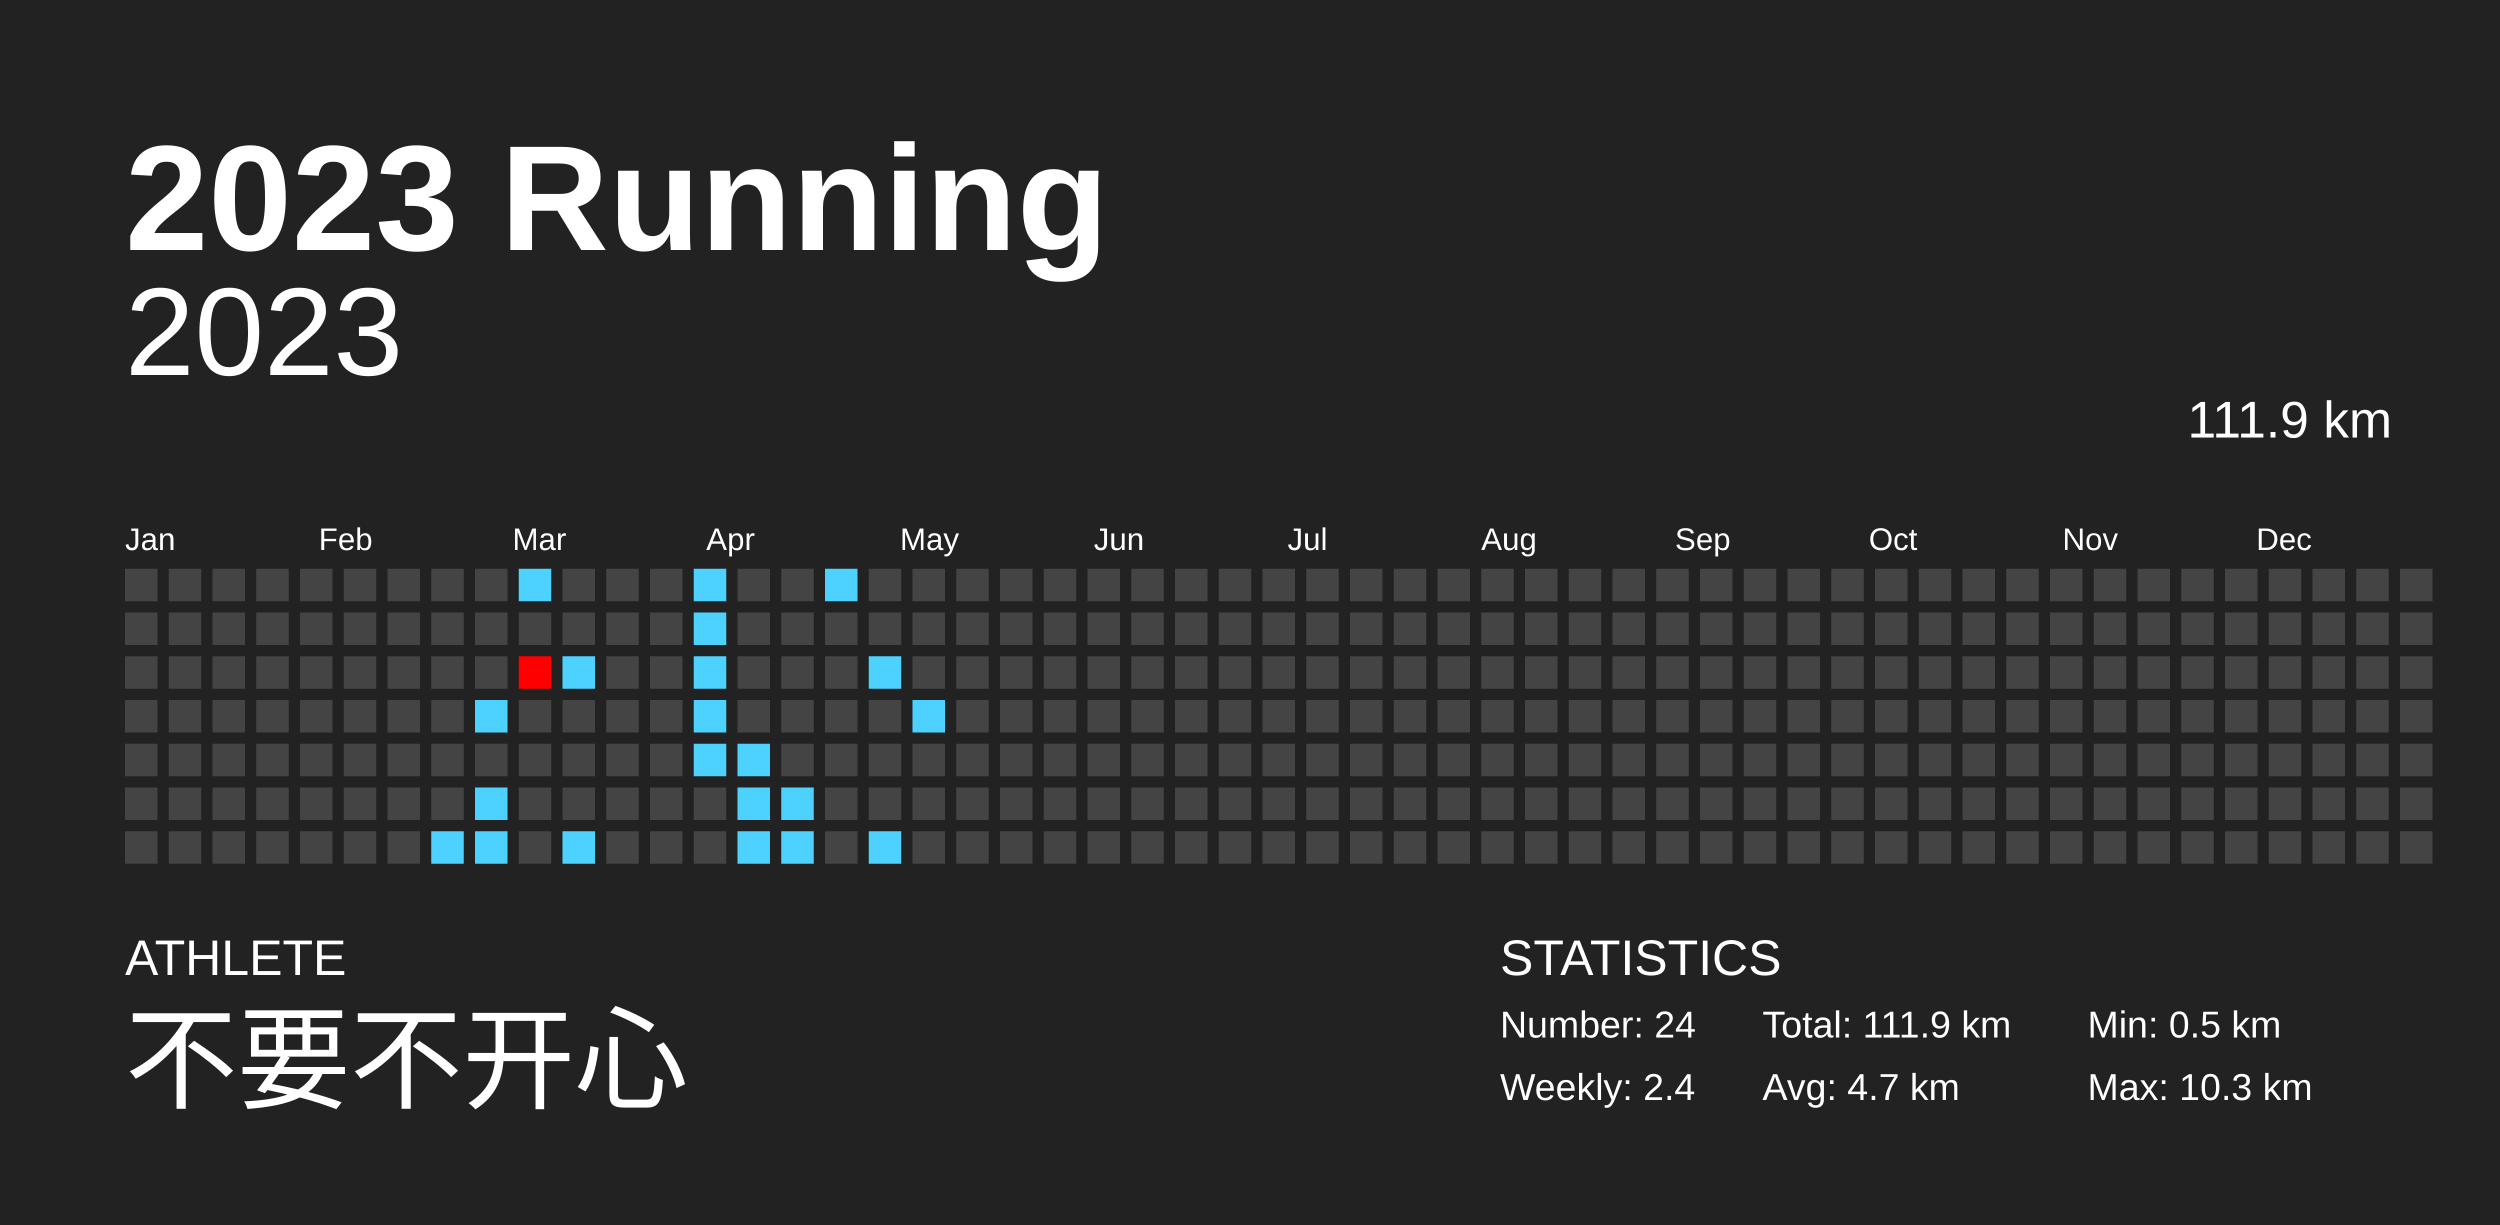
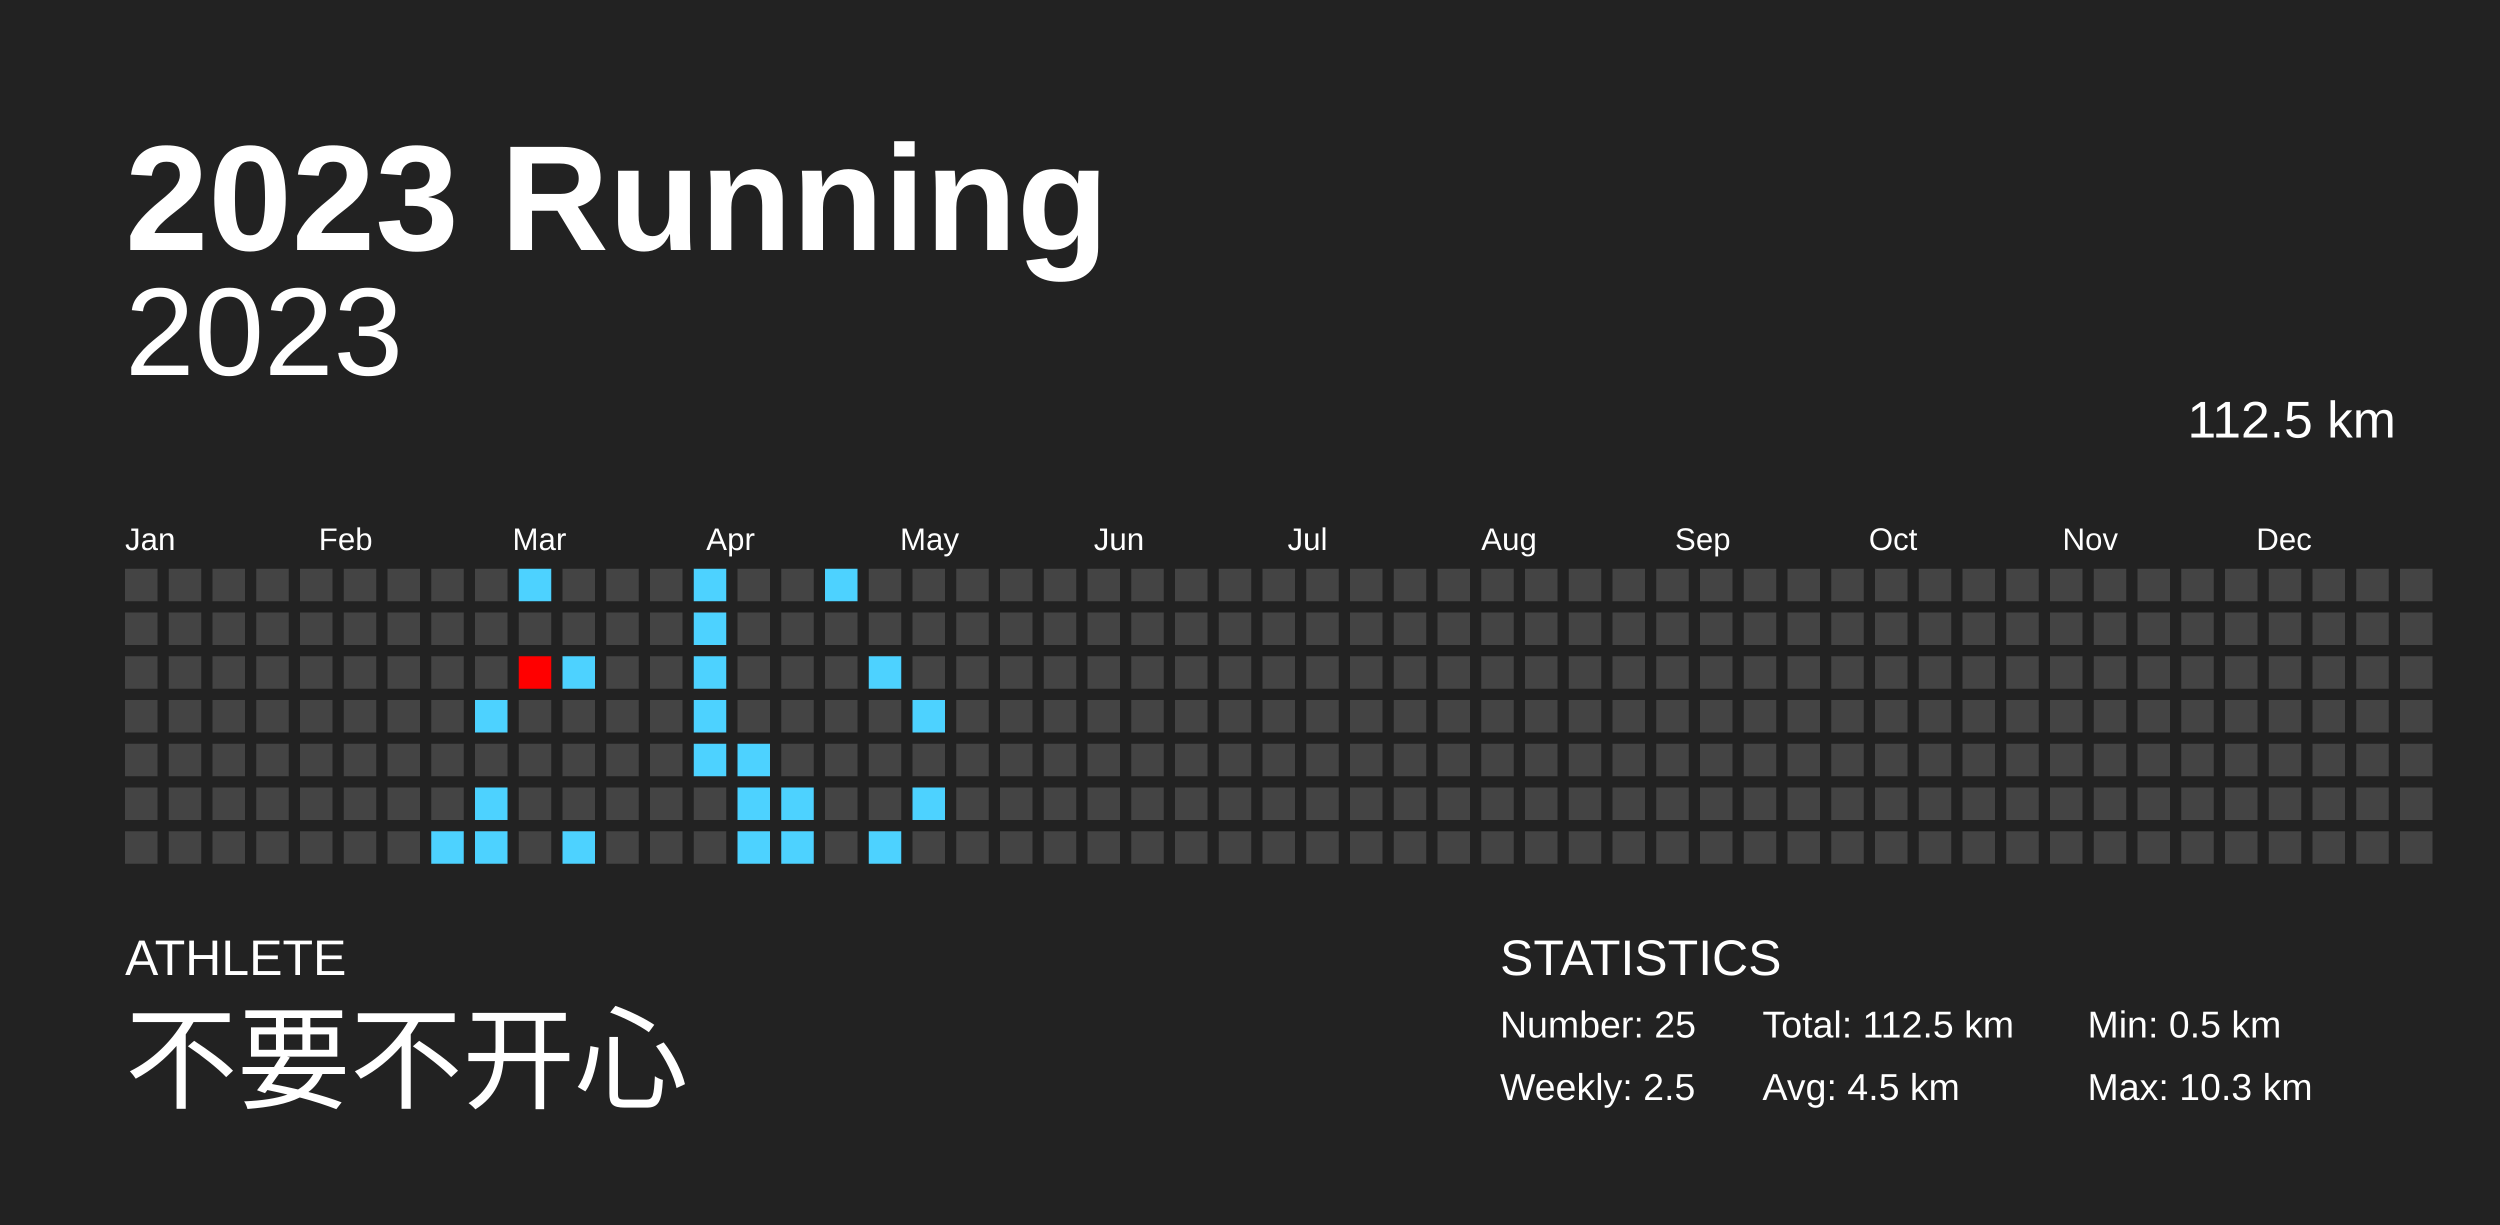
<svg xmlns="http://www.w3.org/2000/svg" baseProfile="full" height="98mm" version="1.1" viewBox="0,0,200,98" width="200mm">
  <defs />
  <rect fill="#222222" height="98" width="200" x="0" y="0" />
  <text fill="#FFFFFF" style="font-size:12px; font-family:Arial; font-weight:bold;" x="10" y="20">2023 Running</text>
  <text fill="#FFFFFF" style="font-size:4px; font-family:Arial" x="10" y="78">ATHLETE</text>
  <text fill="#FFFFFF" style="font-size:9px; font-family:Arial" x="10" y="88">不要不开心</text>
  <text fill="#FFFFFF" style="font-size:4px; font-family:Arial" x="120" y="78">STATISTICS</text>
-   <text fill="#FFFFFF" style="font-size:3px; font-family:Arial" x="120" y="83">Number: 24</text>
-   <text fill="#FFFFFF" style="font-size:3px; font-family:Arial" x="120" y="88">Weekly: 2.4</text>
-   <text fill="#FFFFFF" style="font-size:3px; font-family:Arial" x="141" y="83">Total: 111.9 km</text>
-   <text fill="#FFFFFF" style="font-size:3px; font-family:Arial" x="141" y="88">Avg: 4.7 km</text>
+   <text fill="#FFFFFF" style="font-size:3px; font-family:Arial" x="120" y="83">Number: 25</text>
+   <text fill="#FFFFFF" style="font-size:3px; font-family:Arial" x="120" y="88">Weekly: 2.5</text>
+   <text fill="#FFFFFF" style="font-size:3px; font-family:Arial" x="141" y="83">Total: 112.5 km</text>
+   <text fill="#FFFFFF" style="font-size:3px; font-family:Arial" x="141" y="88">Avg: 4.5 km</text>
  <text fill="#FFFFFF" style="font-size:3px; font-family:Arial" x="167" y="83">Min: 0.5 km</text>
  <text fill="#FFFFFF" style="font-size:3px; font-family:Arial" x="167" y="88">Max: 10.3 km</text>
  <text alignment-baseline="hanging" fill="#FFFFFF" style="font-size:10.0px; font-family:Arial;" x="10" y="30">2023</text>
-   <text alignment-baseline="hanging" fill="#FFFFFF" style="font-size:4.125px; font-family:Arial;" x="175" y="35">111.9 km</text>
+   <text alignment-baseline="hanging" fill="#FFFFFF" style="font-size:4.125px; font-family:Arial;" x="175" y="35">112.5 km</text>
  <text fill="#FFFFFF" style="font-size:2.5px; font-family:Arial" x="10.0" y="44">Jan</text>
  <text fill="#FFFFFF" style="font-size:2.5px; font-family:Arial" x="25.5" y="44">Feb</text>
  <text fill="#FFFFFF" style="font-size:2.5px; font-family:Arial" x="41.0" y="44">Mar</text>
  <text fill="#FFFFFF" style="font-size:2.5px; font-family:Arial" x="56.5" y="44">Apr</text>
  <text fill="#FFFFFF" style="font-size:2.5px; font-family:Arial" x="72.0" y="44">May</text>
  <text fill="#FFFFFF" style="font-size:2.5px; font-family:Arial" x="87.5" y="44">Jun</text>
  <text fill="#FFFFFF" style="font-size:2.5px; font-family:Arial" x="103.0" y="44">Jul</text>
  <text fill="#FFFFFF" style="font-size:2.5px; font-family:Arial" x="118.5" y="44">Aug</text>
  <text fill="#FFFFFF" style="font-size:2.5px; font-family:Arial" x="134.0" y="44">Sep</text>
  <text fill="#FFFFFF" style="font-size:2.5px; font-family:Arial" x="149.5" y="44">Oct</text>
  <text fill="#FFFFFF" style="font-size:2.5px; font-family:Arial" x="165.0" y="44">Nov</text>
  <text fill="#FFFFFF" style="font-size:2.5px; font-family:Arial" x="180.5" y="44">Dec</text>
  <rect fill="#444444" height="2.6" width="2.6" x="10.0" y="45.5" />
  <rect fill="#444444" height="2.6" width="2.6" x="10.0" y="49.0" />
  <rect fill="#444444" height="2.6" width="2.6" x="10.0" y="52.5" />
  <rect fill="#444444" height="2.6" width="2.6" x="10.0" y="56.0" />
  <rect fill="#444444" height="2.6" width="2.6" x="10.0" y="59.5" />
  <rect fill="#444444" height="2.6" width="2.6" x="10.0" y="63.0" />
  <rect fill="#444444" height="2.6" width="2.6" x="10.0" y="66.5" />
  <rect fill="#444444" height="2.6" width="2.6" x="13.5" y="45.5" />
  <rect fill="#444444" height="2.6" width="2.6" x="13.5" y="49.0" />
  <rect fill="#444444" height="2.6" width="2.6" x="13.5" y="52.5" />
  <rect fill="#444444" height="2.6" width="2.6" x="13.5" y="56.0" />
  <rect fill="#444444" height="2.6" width="2.6" x="13.5" y="59.5" />
  <rect fill="#444444" height="2.6" width="2.6" x="13.5" y="63.0" />
  <rect fill="#444444" height="2.6" width="2.6" x="13.5" y="66.5" />
  <rect fill="#444444" height="2.6" width="2.6" x="17.0" y="45.5" />
  <rect fill="#444444" height="2.6" width="2.6" x="17.0" y="49.0" />
  <rect fill="#444444" height="2.6" width="2.6" x="17.0" y="52.5" />
  <rect fill="#444444" height="2.6" width="2.6" x="17.0" y="56.0" />
  <rect fill="#444444" height="2.6" width="2.6" x="17.0" y="59.5" />
  <rect fill="#444444" height="2.6" width="2.6" x="17.0" y="63.0" />
  <rect fill="#444444" height="2.6" width="2.6" x="17.0" y="66.5" />
  <rect fill="#444444" height="2.6" width="2.6" x="20.5" y="45.5" />
  <rect fill="#444444" height="2.6" width="2.6" x="20.5" y="49.0" />
  <rect fill="#444444" height="2.6" width="2.6" x="20.5" y="52.5" />
  <rect fill="#444444" height="2.6" width="2.6" x="20.5" y="56.0" />
  <rect fill="#444444" height="2.6" width="2.6" x="20.5" y="59.5" />
  <rect fill="#444444" height="2.6" width="2.6" x="20.5" y="63.0" />
  <rect fill="#444444" height="2.6" width="2.6" x="20.5" y="66.5" />
  <rect fill="#444444" height="2.6" width="2.6" x="24.0" y="45.5" />
  <rect fill="#444444" height="2.6" width="2.6" x="24.0" y="49.0" />
  <rect fill="#444444" height="2.6" width="2.6" x="24.0" y="52.5" />
  <rect fill="#444444" height="2.6" width="2.6" x="24.0" y="56.0" />
  <rect fill="#444444" height="2.6" width="2.6" x="24.0" y="59.5" />
  <rect fill="#444444" height="2.6" width="2.6" x="24.0" y="63.0" />
  <rect fill="#444444" height="2.6" width="2.6" x="24.0" y="66.5" />
  <rect fill="#444444" height="2.6" width="2.6" x="27.5" y="45.5" />
  <rect fill="#444444" height="2.6" width="2.6" x="27.5" y="49.0" />
  <rect fill="#444444" height="2.6" width="2.6" x="27.5" y="52.5" />
  <rect fill="#444444" height="2.6" width="2.6" x="27.5" y="56.0" />
  <rect fill="#444444" height="2.6" width="2.6" x="27.5" y="59.5" />
  <rect fill="#444444" height="2.6" width="2.6" x="27.5" y="63.0" />
  <rect fill="#444444" height="2.6" width="2.6" x="27.5" y="66.5" />
  <rect fill="#444444" height="2.6" width="2.6" x="31.0" y="45.5" />
  <rect fill="#444444" height="2.6" width="2.6" x="31.0" y="49.0" />
  <rect fill="#444444" height="2.6" width="2.6" x="31.0" y="52.5" />
  <rect fill="#444444" height="2.6" width="2.6" x="31.0" y="56.0" />
  <rect fill="#444444" height="2.6" width="2.6" x="31.0" y="59.5" />
  <rect fill="#444444" height="2.6" width="2.6" x="31.0" y="63.0" />
  <rect fill="#444444" height="2.6" width="2.6" x="31.0" y="66.5" />
  <rect fill="#444444" height="2.6" width="2.6" x="34.5" y="45.5" />
  <rect fill="#444444" height="2.6" width="2.6" x="34.5" y="49.0" />
  <rect fill="#444444" height="2.6" width="2.6" x="34.5" y="52.5" />
  <rect fill="#444444" height="2.6" width="2.6" x="34.5" y="56.0" />
  <rect fill="#444444" height="2.6" width="2.6" x="34.5" y="59.5" />
  <rect fill="#444444" height="2.6" width="2.6" x="34.5" y="63.0" />
  <rect fill="#4dd2ff" height="2.6" width="2.6" x="34.5" y="66.5" />
  <rect fill="#444444" height="2.6" width="2.6" x="38.0" y="45.5" />
  <rect fill="#444444" height="2.6" width="2.6" x="38.0" y="49.0" />
  <rect fill="#444444" height="2.6" width="2.6" x="38.0" y="52.5" />
  <rect fill="#4dd2ff" height="2.6" width="2.6" x="38.0" y="56.0" />
  <rect fill="#444444" height="2.6" width="2.6" x="38.0" y="59.5" />
  <rect fill="#4dd2ff" height="2.6" width="2.6" x="38.0" y="63.0" />
  <rect fill="#4dd2ff" height="2.6" width="2.6" x="38.0" y="66.5" />
  <rect fill="#4dd2ff" height="2.6" width="2.6" x="41.5" y="45.5" />
  <rect fill="#444444" height="2.6" width="2.6" x="41.5" y="49.0" />
  <rect fill="#ff0000" height="2.6" width="2.6" x="41.5" y="52.5" />
  <rect fill="#444444" height="2.6" width="2.6" x="41.5" y="56.0" />
  <rect fill="#444444" height="2.6" width="2.6" x="41.5" y="59.5" />
  <rect fill="#444444" height="2.6" width="2.6" x="41.5" y="63.0" />
  <rect fill="#444444" height="2.6" width="2.6" x="41.5" y="66.5" />
  <rect fill="#444444" height="2.6" width="2.6" x="45.0" y="45.5" />
  <rect fill="#444444" height="2.6" width="2.6" x="45.0" y="49.0" />
  <rect fill="#4dd2ff" height="2.6" width="2.6" x="45.0" y="52.5" />
  <rect fill="#444444" height="2.6" width="2.6" x="45.0" y="56.0" />
  <rect fill="#444444" height="2.6" width="2.6" x="45.0" y="59.5" />
  <rect fill="#444444" height="2.6" width="2.6" x="45.0" y="63.0" />
  <rect fill="#4dd2ff" height="2.6" width="2.6" x="45.0" y="66.5" />
  <rect fill="#444444" height="2.6" width="2.6" x="48.5" y="45.5" />
  <rect fill="#444444" height="2.6" width="2.6" x="48.5" y="49.0" />
  <rect fill="#444444" height="2.6" width="2.6" x="48.5" y="52.5" />
  <rect fill="#444444" height="2.6" width="2.6" x="48.5" y="56.0" />
  <rect fill="#444444" height="2.6" width="2.6" x="48.5" y="59.5" />
  <rect fill="#444444" height="2.6" width="2.6" x="48.5" y="63.0" />
  <rect fill="#444444" height="2.6" width="2.6" x="48.5" y="66.5" />
  <rect fill="#444444" height="2.6" width="2.6" x="52.0" y="45.5" />
  <rect fill="#444444" height="2.6" width="2.6" x="52.0" y="49.0" />
  <rect fill="#444444" height="2.6" width="2.6" x="52.0" y="52.5" />
  <rect fill="#444444" height="2.6" width="2.6" x="52.0" y="56.0" />
  <rect fill="#444444" height="2.6" width="2.6" x="52.0" y="59.5" />
  <rect fill="#444444" height="2.6" width="2.6" x="52.0" y="63.0" />
  <rect fill="#444444" height="2.6" width="2.6" x="52.0" y="66.5" />
  <rect fill="#4dd2ff" height="2.6" width="2.6" x="55.5" y="45.5" />
  <rect fill="#4dd2ff" height="2.6" width="2.6" x="55.5" y="49.0" />
  <rect fill="#4dd2ff" height="2.6" width="2.6" x="55.5" y="52.5" />
  <rect fill="#4dd2ff" height="2.6" width="2.6" x="55.5" y="56.0" />
  <rect fill="#4dd2ff" height="2.6" width="2.6" x="55.5" y="59.5" />
  <rect fill="#444444" height="2.6" width="2.6" x="55.5" y="63.0" />
  <rect fill="#444444" height="2.6" width="2.6" x="55.5" y="66.5" />
  <rect fill="#444444" height="2.6" width="2.6" x="59.0" y="45.5" />
  <rect fill="#444444" height="2.6" width="2.6" x="59.0" y="49.0" />
  <rect fill="#444444" height="2.6" width="2.6" x="59.0" y="52.5" />
  <rect fill="#444444" height="2.6" width="2.6" x="59.0" y="56.0" />
  <rect fill="#4dd2ff" height="2.6" width="2.6" x="59.0" y="59.5" />
  <rect fill="#4dd2ff" height="2.6" width="2.6" x="59.0" y="63.0" />
  <rect fill="#4dd2ff" height="2.6" width="2.6" x="59.0" y="66.5" />
  <rect fill="#444444" height="2.6" width="2.6" x="62.5" y="45.5" />
  <rect fill="#444444" height="2.6" width="2.6" x="62.5" y="49.0" />
  <rect fill="#444444" height="2.6" width="2.6" x="62.5" y="52.5" />
  <rect fill="#444444" height="2.6" width="2.6" x="62.5" y="56.0" />
  <rect fill="#444444" height="2.6" width="2.6" x="62.5" y="59.5" />
  <rect fill="#4dd2ff" height="2.6" width="2.6" x="62.5" y="63.0" />
  <rect fill="#4dd2ff" height="2.6" width="2.6" x="62.5" y="66.5" />
  <rect fill="#4dd2ff" height="2.6" width="2.6" x="66.0" y="45.5" />
  <rect fill="#444444" height="2.6" width="2.6" x="66.0" y="49.0" />
  <rect fill="#444444" height="2.6" width="2.6" x="66.0" y="52.5" />
  <rect fill="#444444" height="2.6" width="2.6" x="66.0" y="56.0" />
  <rect fill="#444444" height="2.6" width="2.6" x="66.0" y="59.5" />
  <rect fill="#444444" height="2.6" width="2.6" x="66.0" y="63.0" />
  <rect fill="#444444" height="2.6" width="2.6" x="66.0" y="66.5" />
  <rect fill="#444444" height="2.6" width="2.6" x="69.5" y="45.5" />
  <rect fill="#444444" height="2.6" width="2.6" x="69.5" y="49.0" />
  <rect fill="#4dd2ff" height="2.6" width="2.6" x="69.5" y="52.5" />
  <rect fill="#444444" height="2.6" width="2.6" x="69.5" y="56.0" />
  <rect fill="#444444" height="2.6" width="2.6" x="69.5" y="59.5" />
  <rect fill="#444444" height="2.6" width="2.6" x="69.5" y="63.0" />
  <rect fill="#4dd2ff" height="2.6" width="2.6" x="69.5" y="66.5" />
  <rect fill="#444444" height="2.6" width="2.6" x="73.0" y="45.5" />
  <rect fill="#444444" height="2.6" width="2.6" x="73.0" y="49.0" />
  <rect fill="#444444" height="2.6" width="2.6" x="73.0" y="52.5" />
  <rect fill="#4dd2ff" height="2.6" width="2.6" x="73.0" y="56.0" />
  <rect fill="#444444" height="2.6" width="2.6" x="73.0" y="59.5" />
-   <rect fill="#444444" height="2.6" width="2.6" x="73.0" y="63.0" />
+   <rect fill="#4dd2ff" height="2.6" width="2.6" x="73.0" y="63.0" />
  <rect fill="#444444" height="2.6" width="2.6" x="73.0" y="66.5" />
  <rect fill="#444444" height="2.6" width="2.6" x="76.5" y="45.5" />
  <rect fill="#444444" height="2.6" width="2.6" x="76.5" y="49.0" />
  <rect fill="#444444" height="2.6" width="2.6" x="76.5" y="52.5" />
  <rect fill="#444444" height="2.6" width="2.6" x="76.5" y="56.0" />
  <rect fill="#444444" height="2.6" width="2.6" x="76.5" y="59.5" />
  <rect fill="#444444" height="2.6" width="2.6" x="76.5" y="63.0" />
  <rect fill="#444444" height="2.6" width="2.6" x="76.5" y="66.5" />
  <rect fill="#444444" height="2.6" width="2.6" x="80.0" y="45.5" />
  <rect fill="#444444" height="2.6" width="2.6" x="80.0" y="49.0" />
  <rect fill="#444444" height="2.6" width="2.6" x="80.0" y="52.5" />
  <rect fill="#444444" height="2.6" width="2.6" x="80.0" y="56.0" />
  <rect fill="#444444" height="2.6" width="2.6" x="80.0" y="59.5" />
  <rect fill="#444444" height="2.6" width="2.6" x="80.0" y="63.0" />
  <rect fill="#444444" height="2.6" width="2.6" x="80.0" y="66.5" />
  <rect fill="#444444" height="2.6" width="2.6" x="83.5" y="45.5" />
  <rect fill="#444444" height="2.6" width="2.6" x="83.5" y="49.0" />
  <rect fill="#444444" height="2.6" width="2.6" x="83.5" y="52.5" />
  <rect fill="#444444" height="2.6" width="2.6" x="83.5" y="56.0" />
  <rect fill="#444444" height="2.6" width="2.6" x="83.5" y="59.5" />
  <rect fill="#444444" height="2.6" width="2.6" x="83.5" y="63.0" />
  <rect fill="#444444" height="2.6" width="2.6" x="83.5" y="66.5" />
  <rect fill="#444444" height="2.6" width="2.6" x="87.0" y="45.5" />
  <rect fill="#444444" height="2.6" width="2.6" x="87.0" y="49.0" />
  <rect fill="#444444" height="2.6" width="2.6" x="87.0" y="52.5" />
  <rect fill="#444444" height="2.6" width="2.6" x="87.0" y="56.0" />
  <rect fill="#444444" height="2.6" width="2.6" x="87.0" y="59.5" />
  <rect fill="#444444" height="2.6" width="2.6" x="87.0" y="63.0" />
  <rect fill="#444444" height="2.6" width="2.6" x="87.0" y="66.5" />
  <rect fill="#444444" height="2.6" width="2.6" x="90.5" y="45.5" />
  <rect fill="#444444" height="2.6" width="2.6" x="90.5" y="49.0" />
  <rect fill="#444444" height="2.6" width="2.6" x="90.5" y="52.5" />
  <rect fill="#444444" height="2.6" width="2.6" x="90.5" y="56.0" />
  <rect fill="#444444" height="2.6" width="2.6" x="90.5" y="59.5" />
  <rect fill="#444444" height="2.6" width="2.6" x="90.5" y="63.0" />
  <rect fill="#444444" height="2.6" width="2.6" x="90.5" y="66.5" />
  <rect fill="#444444" height="2.6" width="2.6" x="94.0" y="45.5" />
  <rect fill="#444444" height="2.6" width="2.6" x="94.0" y="49.0" />
  <rect fill="#444444" height="2.6" width="2.6" x="94.0" y="52.5" />
  <rect fill="#444444" height="2.6" width="2.6" x="94.0" y="56.0" />
  <rect fill="#444444" height="2.6" width="2.6" x="94.0" y="59.5" />
  <rect fill="#444444" height="2.6" width="2.6" x="94.0" y="63.0" />
  <rect fill="#444444" height="2.6" width="2.6" x="94.0" y="66.5" />
  <rect fill="#444444" height="2.6" width="2.6" x="97.5" y="45.5" />
  <rect fill="#444444" height="2.6" width="2.6" x="97.5" y="49.0" />
  <rect fill="#444444" height="2.6" width="2.6" x="97.5" y="52.5" />
  <rect fill="#444444" height="2.6" width="2.6" x="97.5" y="56.0" />
  <rect fill="#444444" height="2.6" width="2.6" x="97.5" y="59.5" />
  <rect fill="#444444" height="2.6" width="2.6" x="97.5" y="63.0" />
  <rect fill="#444444" height="2.6" width="2.6" x="97.5" y="66.5" />
  <rect fill="#444444" height="2.6" width="2.6" x="101.0" y="45.5" />
  <rect fill="#444444" height="2.6" width="2.6" x="101.0" y="49.0" />
  <rect fill="#444444" height="2.6" width="2.6" x="101.0" y="52.5" />
  <rect fill="#444444" height="2.6" width="2.6" x="101.0" y="56.0" />
  <rect fill="#444444" height="2.6" width="2.6" x="101.0" y="59.5" />
  <rect fill="#444444" height="2.6" width="2.6" x="101.0" y="63.0" />
  <rect fill="#444444" height="2.6" width="2.6" x="101.0" y="66.5" />
  <rect fill="#444444" height="2.6" width="2.6" x="104.5" y="45.5" />
  <rect fill="#444444" height="2.6" width="2.6" x="104.5" y="49.0" />
  <rect fill="#444444" height="2.6" width="2.6" x="104.5" y="52.5" />
  <rect fill="#444444" height="2.6" width="2.6" x="104.5" y="56.0" />
  <rect fill="#444444" height="2.6" width="2.6" x="104.5" y="59.5" />
  <rect fill="#444444" height="2.6" width="2.6" x="104.5" y="63.0" />
  <rect fill="#444444" height="2.6" width="2.6" x="104.5" y="66.5" />
  <rect fill="#444444" height="2.6" width="2.6" x="108.0" y="45.5" />
  <rect fill="#444444" height="2.6" width="2.6" x="108.0" y="49.0" />
  <rect fill="#444444" height="2.6" width="2.6" x="108.0" y="52.5" />
  <rect fill="#444444" height="2.6" width="2.6" x="108.0" y="56.0" />
  <rect fill="#444444" height="2.6" width="2.6" x="108.0" y="59.5" />
  <rect fill="#444444" height="2.6" width="2.6" x="108.0" y="63.0" />
  <rect fill="#444444" height="2.6" width="2.6" x="108.0" y="66.5" />
  <rect fill="#444444" height="2.6" width="2.6" x="111.5" y="45.5" />
  <rect fill="#444444" height="2.6" width="2.6" x="111.5" y="49.0" />
  <rect fill="#444444" height="2.6" width="2.6" x="111.5" y="52.5" />
  <rect fill="#444444" height="2.6" width="2.6" x="111.5" y="56.0" />
  <rect fill="#444444" height="2.6" width="2.6" x="111.5" y="59.5" />
  <rect fill="#444444" height="2.6" width="2.6" x="111.5" y="63.0" />
  <rect fill="#444444" height="2.6" width="2.6" x="111.5" y="66.5" />
  <rect fill="#444444" height="2.6" width="2.6" x="115.0" y="45.5" />
  <rect fill="#444444" height="2.6" width="2.6" x="115.0" y="49.0" />
  <rect fill="#444444" height="2.6" width="2.6" x="115.0" y="52.5" />
  <rect fill="#444444" height="2.6" width="2.6" x="115.0" y="56.0" />
  <rect fill="#444444" height="2.6" width="2.6" x="115.0" y="59.5" />
  <rect fill="#444444" height="2.6" width="2.6" x="115.0" y="63.0" />
  <rect fill="#444444" height="2.6" width="2.6" x="115.0" y="66.5" />
  <rect fill="#444444" height="2.6" width="2.6" x="118.5" y="45.5" />
  <rect fill="#444444" height="2.6" width="2.6" x="118.5" y="49.0" />
  <rect fill="#444444" height="2.6" width="2.6" x="118.5" y="52.5" />
  <rect fill="#444444" height="2.6" width="2.6" x="118.5" y="56.0" />
  <rect fill="#444444" height="2.6" width="2.6" x="118.5" y="59.5" />
  <rect fill="#444444" height="2.6" width="2.6" x="118.5" y="63.0" />
  <rect fill="#444444" height="2.6" width="2.6" x="118.5" y="66.5" />
  <rect fill="#444444" height="2.6" width="2.6" x="122.0" y="45.5" />
  <rect fill="#444444" height="2.6" width="2.6" x="122.0" y="49.0" />
  <rect fill="#444444" height="2.6" width="2.6" x="122.0" y="52.5" />
  <rect fill="#444444" height="2.6" width="2.6" x="122.0" y="56.0" />
  <rect fill="#444444" height="2.6" width="2.6" x="122.0" y="59.5" />
  <rect fill="#444444" height="2.6" width="2.6" x="122.0" y="63.0" />
  <rect fill="#444444" height="2.6" width="2.6" x="122.0" y="66.5" />
  <rect fill="#444444" height="2.6" width="2.6" x="125.5" y="45.5" />
  <rect fill="#444444" height="2.6" width="2.6" x="125.5" y="49.0" />
  <rect fill="#444444" height="2.6" width="2.6" x="125.5" y="52.5" />
  <rect fill="#444444" height="2.6" width="2.6" x="125.5" y="56.0" />
  <rect fill="#444444" height="2.6" width="2.6" x="125.5" y="59.5" />
  <rect fill="#444444" height="2.6" width="2.6" x="125.5" y="63.0" />
  <rect fill="#444444" height="2.6" width="2.6" x="125.5" y="66.5" />
  <rect fill="#444444" height="2.6" width="2.6" x="129.0" y="45.5" />
  <rect fill="#444444" height="2.6" width="2.6" x="129.0" y="49.0" />
  <rect fill="#444444" height="2.6" width="2.6" x="129.0" y="52.5" />
  <rect fill="#444444" height="2.6" width="2.6" x="129.0" y="56.0" />
  <rect fill="#444444" height="2.6" width="2.6" x="129.0" y="59.5" />
  <rect fill="#444444" height="2.6" width="2.6" x="129.0" y="63.0" />
  <rect fill="#444444" height="2.6" width="2.6" x="129.0" y="66.5" />
  <rect fill="#444444" height="2.6" width="2.6" x="132.5" y="45.5" />
  <rect fill="#444444" height="2.6" width="2.6" x="132.5" y="49.0" />
  <rect fill="#444444" height="2.6" width="2.6" x="132.5" y="52.5" />
  <rect fill="#444444" height="2.6" width="2.6" x="132.5" y="56.0" />
  <rect fill="#444444" height="2.6" width="2.6" x="132.5" y="59.5" />
  <rect fill="#444444" height="2.6" width="2.6" x="132.5" y="63.0" />
  <rect fill="#444444" height="2.6" width="2.6" x="132.5" y="66.5" />
  <rect fill="#444444" height="2.6" width="2.6" x="136.0" y="45.5" />
  <rect fill="#444444" height="2.6" width="2.6" x="136.0" y="49.0" />
  <rect fill="#444444" height="2.6" width="2.6" x="136.0" y="52.5" />
  <rect fill="#444444" height="2.6" width="2.6" x="136.0" y="56.0" />
  <rect fill="#444444" height="2.6" width="2.6" x="136.0" y="59.5" />
  <rect fill="#444444" height="2.6" width="2.6" x="136.0" y="63.0" />
  <rect fill="#444444" height="2.6" width="2.6" x="136.0" y="66.5" />
  <rect fill="#444444" height="2.6" width="2.6" x="139.5" y="45.5" />
  <rect fill="#444444" height="2.6" width="2.6" x="139.5" y="49.0" />
  <rect fill="#444444" height="2.6" width="2.6" x="139.5" y="52.5" />
  <rect fill="#444444" height="2.6" width="2.6" x="139.5" y="56.0" />
  <rect fill="#444444" height="2.6" width="2.6" x="139.5" y="59.5" />
  <rect fill="#444444" height="2.6" width="2.6" x="139.5" y="63.0" />
  <rect fill="#444444" height="2.6" width="2.6" x="139.5" y="66.5" />
  <rect fill="#444444" height="2.6" width="2.6" x="143.0" y="45.5" />
  <rect fill="#444444" height="2.6" width="2.6" x="143.0" y="49.0" />
  <rect fill="#444444" height="2.6" width="2.6" x="143.0" y="52.5" />
  <rect fill="#444444" height="2.6" width="2.6" x="143.0" y="56.0" />
  <rect fill="#444444" height="2.6" width="2.6" x="143.0" y="59.5" />
  <rect fill="#444444" height="2.6" width="2.6" x="143.0" y="63.0" />
  <rect fill="#444444" height="2.6" width="2.6" x="143.0" y="66.5" />
  <rect fill="#444444" height="2.6" width="2.6" x="146.5" y="45.5" />
  <rect fill="#444444" height="2.6" width="2.6" x="146.5" y="49.0" />
  <rect fill="#444444" height="2.6" width="2.6" x="146.5" y="52.5" />
  <rect fill="#444444" height="2.6" width="2.6" x="146.5" y="56.0" />
  <rect fill="#444444" height="2.6" width="2.6" x="146.5" y="59.5" />
  <rect fill="#444444" height="2.6" width="2.6" x="146.5" y="63.0" />
  <rect fill="#444444" height="2.6" width="2.6" x="146.5" y="66.5" />
  <rect fill="#444444" height="2.6" width="2.6" x="150.0" y="45.5" />
  <rect fill="#444444" height="2.6" width="2.6" x="150.0" y="49.0" />
  <rect fill="#444444" height="2.6" width="2.6" x="150.0" y="52.5" />
  <rect fill="#444444" height="2.6" width="2.6" x="150.0" y="56.0" />
  <rect fill="#444444" height="2.6" width="2.6" x="150.0" y="59.5" />
  <rect fill="#444444" height="2.6" width="2.6" x="150.0" y="63.0" />
  <rect fill="#444444" height="2.6" width="2.6" x="150.0" y="66.5" />
  <rect fill="#444444" height="2.6" width="2.6" x="153.5" y="45.5" />
  <rect fill="#444444" height="2.6" width="2.6" x="153.5" y="49.0" />
  <rect fill="#444444" height="2.6" width="2.6" x="153.5" y="52.5" />
  <rect fill="#444444" height="2.6" width="2.6" x="153.5" y="56.0" />
  <rect fill="#444444" height="2.6" width="2.6" x="153.5" y="59.5" />
  <rect fill="#444444" height="2.6" width="2.6" x="153.5" y="63.0" />
  <rect fill="#444444" height="2.6" width="2.6" x="153.5" y="66.5" />
  <rect fill="#444444" height="2.6" width="2.6" x="157.0" y="45.5" />
  <rect fill="#444444" height="2.6" width="2.6" x="157.0" y="49.0" />
  <rect fill="#444444" height="2.6" width="2.6" x="157.0" y="52.5" />
  <rect fill="#444444" height="2.6" width="2.6" x="157.0" y="56.0" />
  <rect fill="#444444" height="2.6" width="2.6" x="157.0" y="59.5" />
  <rect fill="#444444" height="2.6" width="2.6" x="157.0" y="63.0" />
  <rect fill="#444444" height="2.6" width="2.6" x="157.0" y="66.5" />
  <rect fill="#444444" height="2.6" width="2.6" x="160.5" y="45.5" />
  <rect fill="#444444" height="2.6" width="2.6" x="160.5" y="49.0" />
  <rect fill="#444444" height="2.6" width="2.6" x="160.5" y="52.5" />
  <rect fill="#444444" height="2.6" width="2.6" x="160.5" y="56.0" />
  <rect fill="#444444" height="2.6" width="2.6" x="160.5" y="59.5" />
  <rect fill="#444444" height="2.6" width="2.6" x="160.5" y="63.0" />
  <rect fill="#444444" height="2.6" width="2.6" x="160.5" y="66.5" />
  <rect fill="#444444" height="2.6" width="2.6" x="164.0" y="45.5" />
  <rect fill="#444444" height="2.6" width="2.6" x="164.0" y="49.0" />
  <rect fill="#444444" height="2.6" width="2.6" x="164.0" y="52.5" />
  <rect fill="#444444" height="2.6" width="2.6" x="164.0" y="56.0" />
  <rect fill="#444444" height="2.6" width="2.6" x="164.0" y="59.5" />
  <rect fill="#444444" height="2.6" width="2.6" x="164.0" y="63.0" />
  <rect fill="#444444" height="2.6" width="2.6" x="164.0" y="66.5" />
  <rect fill="#444444" height="2.6" width="2.6" x="167.5" y="45.5" />
  <rect fill="#444444" height="2.6" width="2.6" x="167.5" y="49.0" />
  <rect fill="#444444" height="2.6" width="2.6" x="167.5" y="52.5" />
  <rect fill="#444444" height="2.6" width="2.6" x="167.5" y="56.0" />
  <rect fill="#444444" height="2.6" width="2.6" x="167.5" y="59.5" />
  <rect fill="#444444" height="2.6" width="2.6" x="167.5" y="63.0" />
  <rect fill="#444444" height="2.6" width="2.6" x="167.5" y="66.5" />
  <rect fill="#444444" height="2.6" width="2.6" x="171.0" y="45.5" />
  <rect fill="#444444" height="2.6" width="2.6" x="171.0" y="49.0" />
  <rect fill="#444444" height="2.6" width="2.6" x="171.0" y="52.5" />
  <rect fill="#444444" height="2.6" width="2.6" x="171.0" y="56.0" />
  <rect fill="#444444" height="2.6" width="2.6" x="171.0" y="59.5" />
  <rect fill="#444444" height="2.6" width="2.6" x="171.0" y="63.0" />
  <rect fill="#444444" height="2.6" width="2.6" x="171.0" y="66.5" />
  <rect fill="#444444" height="2.6" width="2.6" x="174.5" y="45.5" />
  <rect fill="#444444" height="2.6" width="2.6" x="174.5" y="49.0" />
  <rect fill="#444444" height="2.6" width="2.6" x="174.5" y="52.5" />
  <rect fill="#444444" height="2.6" width="2.6" x="174.5" y="56.0" />
  <rect fill="#444444" height="2.6" width="2.6" x="174.5" y="59.5" />
  <rect fill="#444444" height="2.6" width="2.6" x="174.5" y="63.0" />
  <rect fill="#444444" height="2.6" width="2.6" x="174.5" y="66.5" />
  <rect fill="#444444" height="2.6" width="2.6" x="178.0" y="45.5" />
  <rect fill="#444444" height="2.6" width="2.6" x="178.0" y="49.0" />
  <rect fill="#444444" height="2.6" width="2.6" x="178.0" y="52.5" />
  <rect fill="#444444" height="2.6" width="2.6" x="178.0" y="56.0" />
  <rect fill="#444444" height="2.6" width="2.6" x="178.0" y="59.5" />
  <rect fill="#444444" height="2.6" width="2.6" x="178.0" y="63.0" />
  <rect fill="#444444" height="2.6" width="2.6" x="178.0" y="66.5" />
  <rect fill="#444444" height="2.6" width="2.6" x="181.5" y="45.5" />
  <rect fill="#444444" height="2.6" width="2.6" x="181.5" y="49.0" />
  <rect fill="#444444" height="2.6" width="2.6" x="181.5" y="52.5" />
  <rect fill="#444444" height="2.6" width="2.6" x="181.5" y="56.0" />
  <rect fill="#444444" height="2.6" width="2.6" x="181.5" y="59.5" />
  <rect fill="#444444" height="2.6" width="2.6" x="181.5" y="63.0" />
  <rect fill="#444444" height="2.6" width="2.6" x="181.5" y="66.5" />
  <rect fill="#444444" height="2.6" width="2.6" x="185.0" y="45.5" />
  <rect fill="#444444" height="2.6" width="2.6" x="185.0" y="49.0" />
  <rect fill="#444444" height="2.6" width="2.6" x="185.0" y="52.5" />
  <rect fill="#444444" height="2.6" width="2.6" x="185.0" y="56.0" />
  <rect fill="#444444" height="2.6" width="2.6" x="185.0" y="59.5" />
  <rect fill="#444444" height="2.6" width="2.6" x="185.0" y="63.0" />
  <rect fill="#444444" height="2.6" width="2.6" x="185.0" y="66.5" />
  <rect fill="#444444" height="2.6" width="2.6" x="188.5" y="45.5" />
  <rect fill="#444444" height="2.6" width="2.6" x="188.5" y="49.0" />
  <rect fill="#444444" height="2.6" width="2.6" x="188.5" y="52.5" />
  <rect fill="#444444" height="2.6" width="2.6" x="188.5" y="56.0" />
  <rect fill="#444444" height="2.6" width="2.6" x="188.5" y="59.5" />
  <rect fill="#444444" height="2.6" width="2.6" x="188.5" y="63.0" />
  <rect fill="#444444" height="2.6" width="2.6" x="188.5" y="66.5" />
  <rect fill="#444444" height="2.6" width="2.6" x="192.0" y="45.5" />
  <rect fill="#444444" height="2.6" width="2.6" x="192.0" y="49.0" />
  <rect fill="#444444" height="2.6" width="2.6" x="192.0" y="52.5" />
  <rect fill="#444444" height="2.6" width="2.6" x="192.0" y="56.0" />
  <rect fill="#444444" height="2.6" width="2.6" x="192.0" y="59.5" />
  <rect fill="#444444" height="2.6" width="2.6" x="192.0" y="63.0" />
  <rect fill="#444444" height="2.6" width="2.6" x="192.0" y="66.5" />
</svg>
